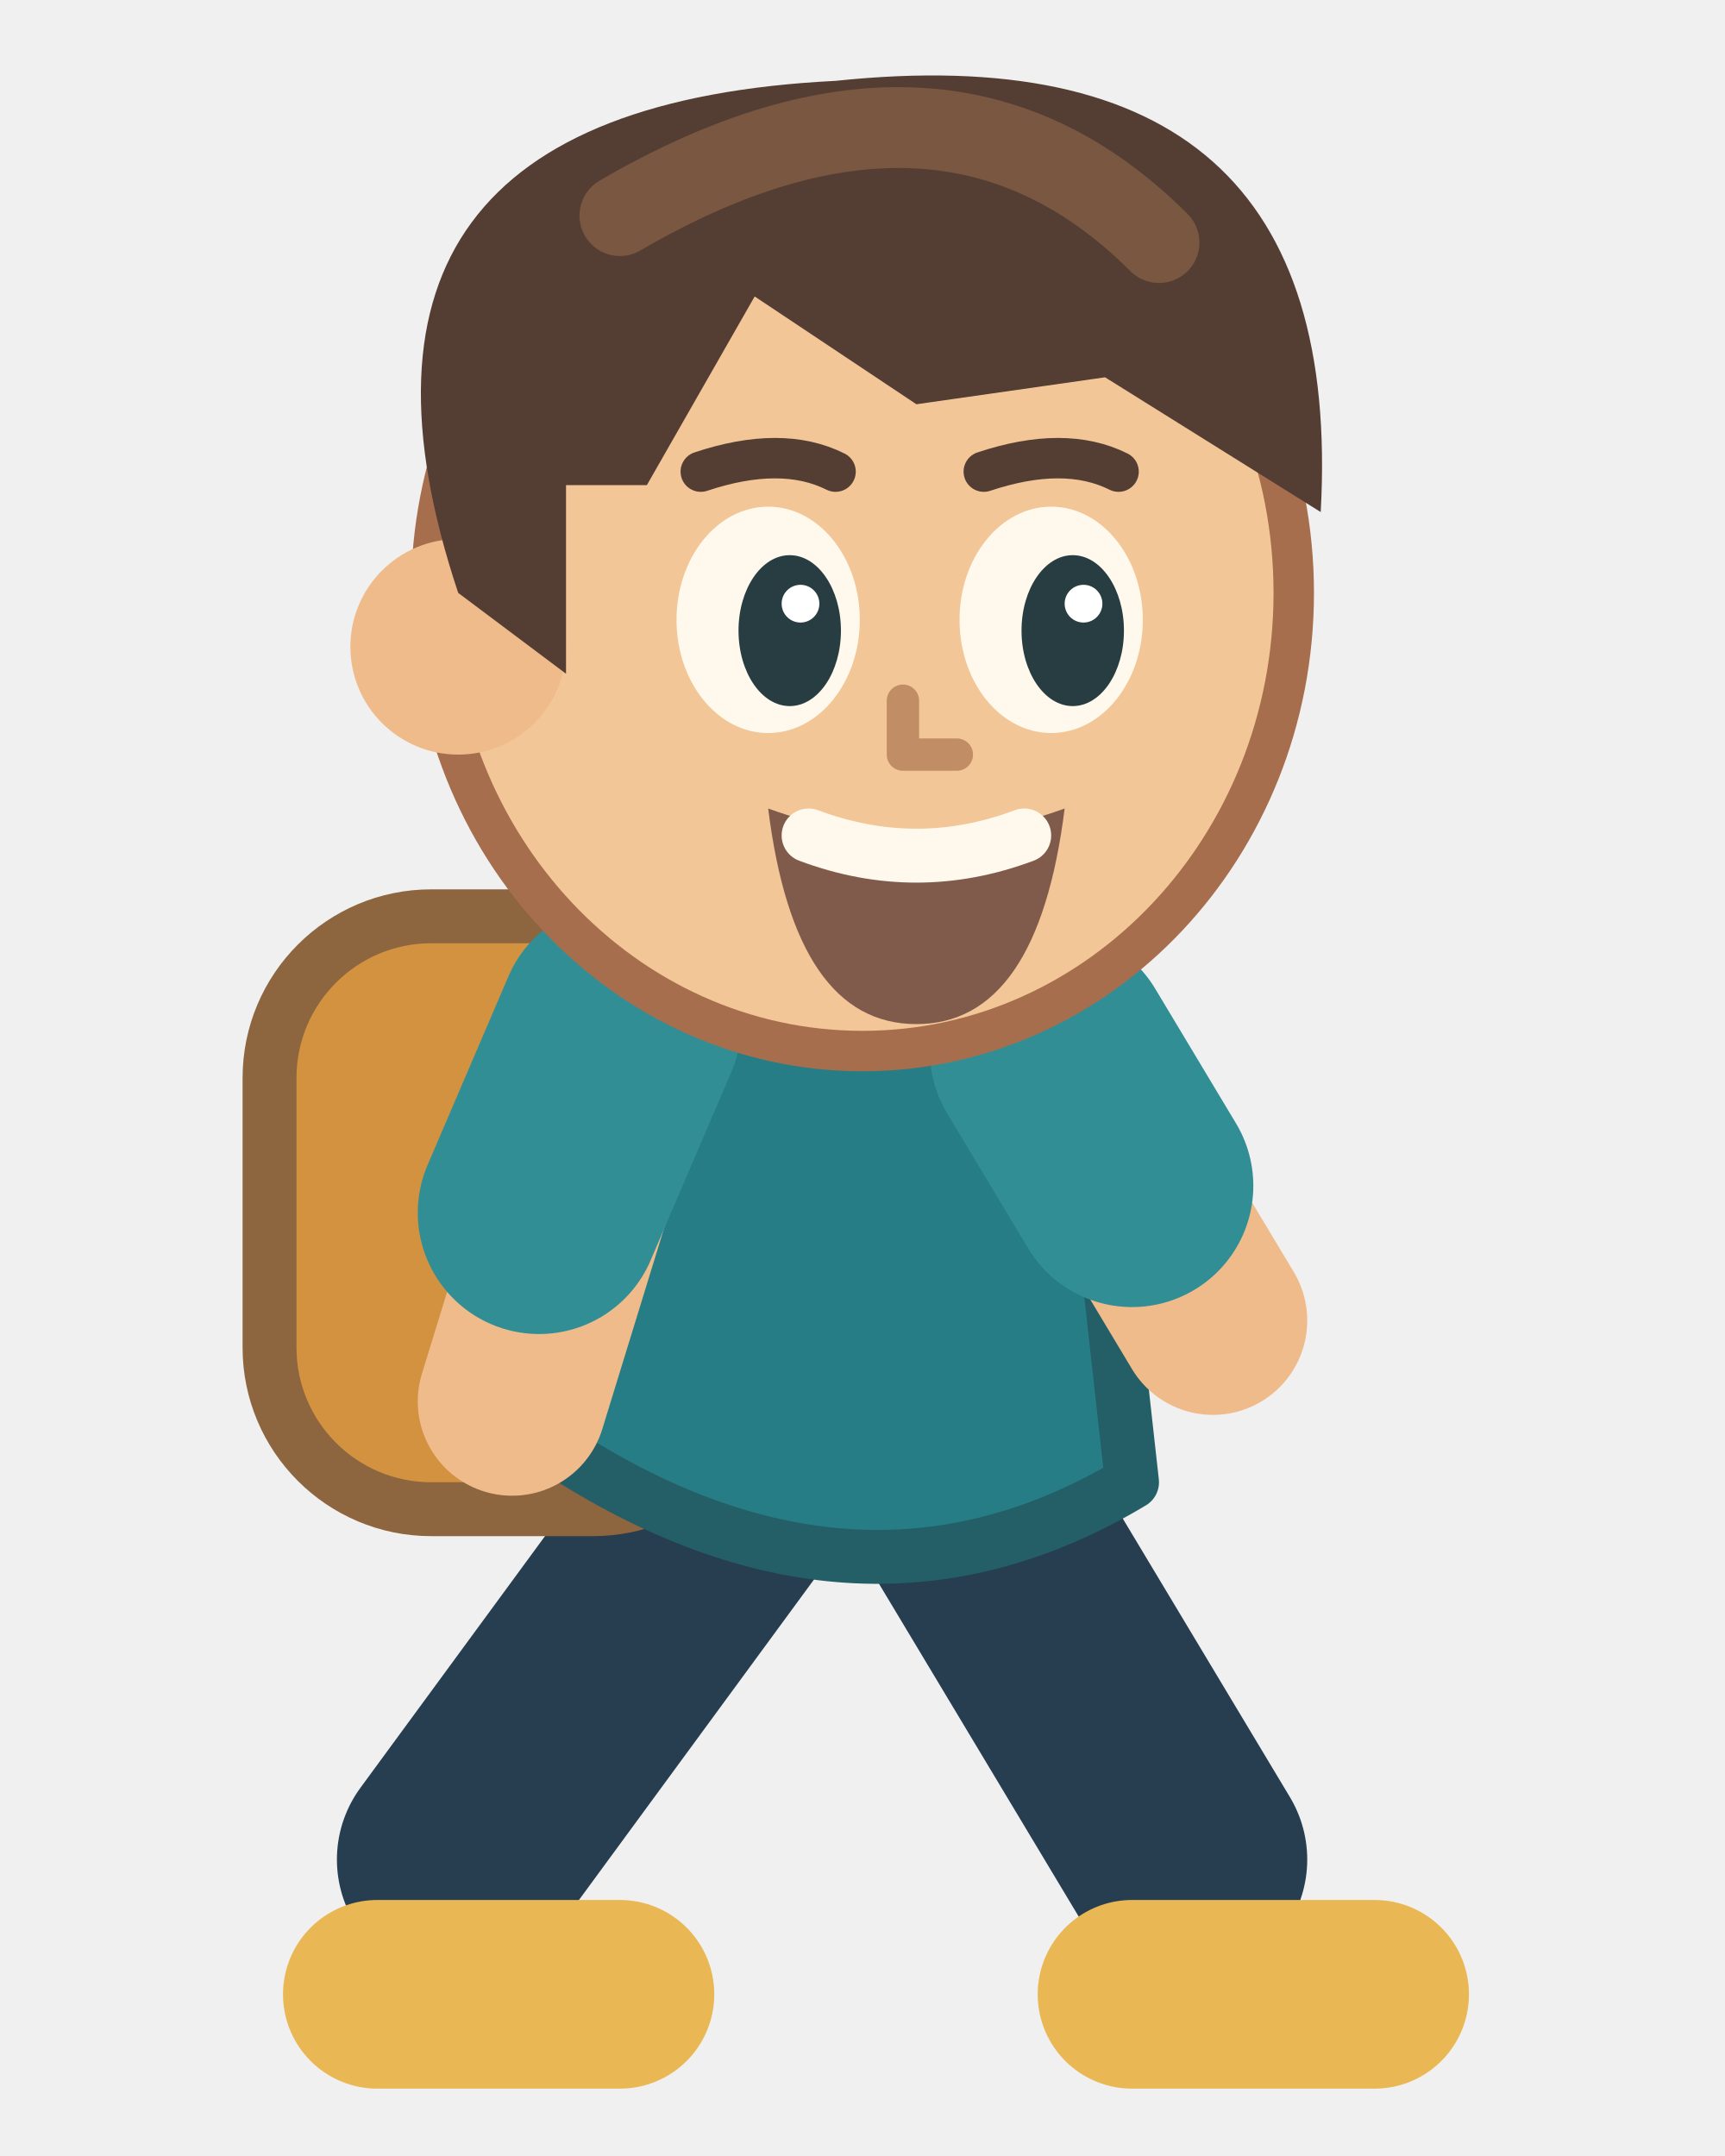
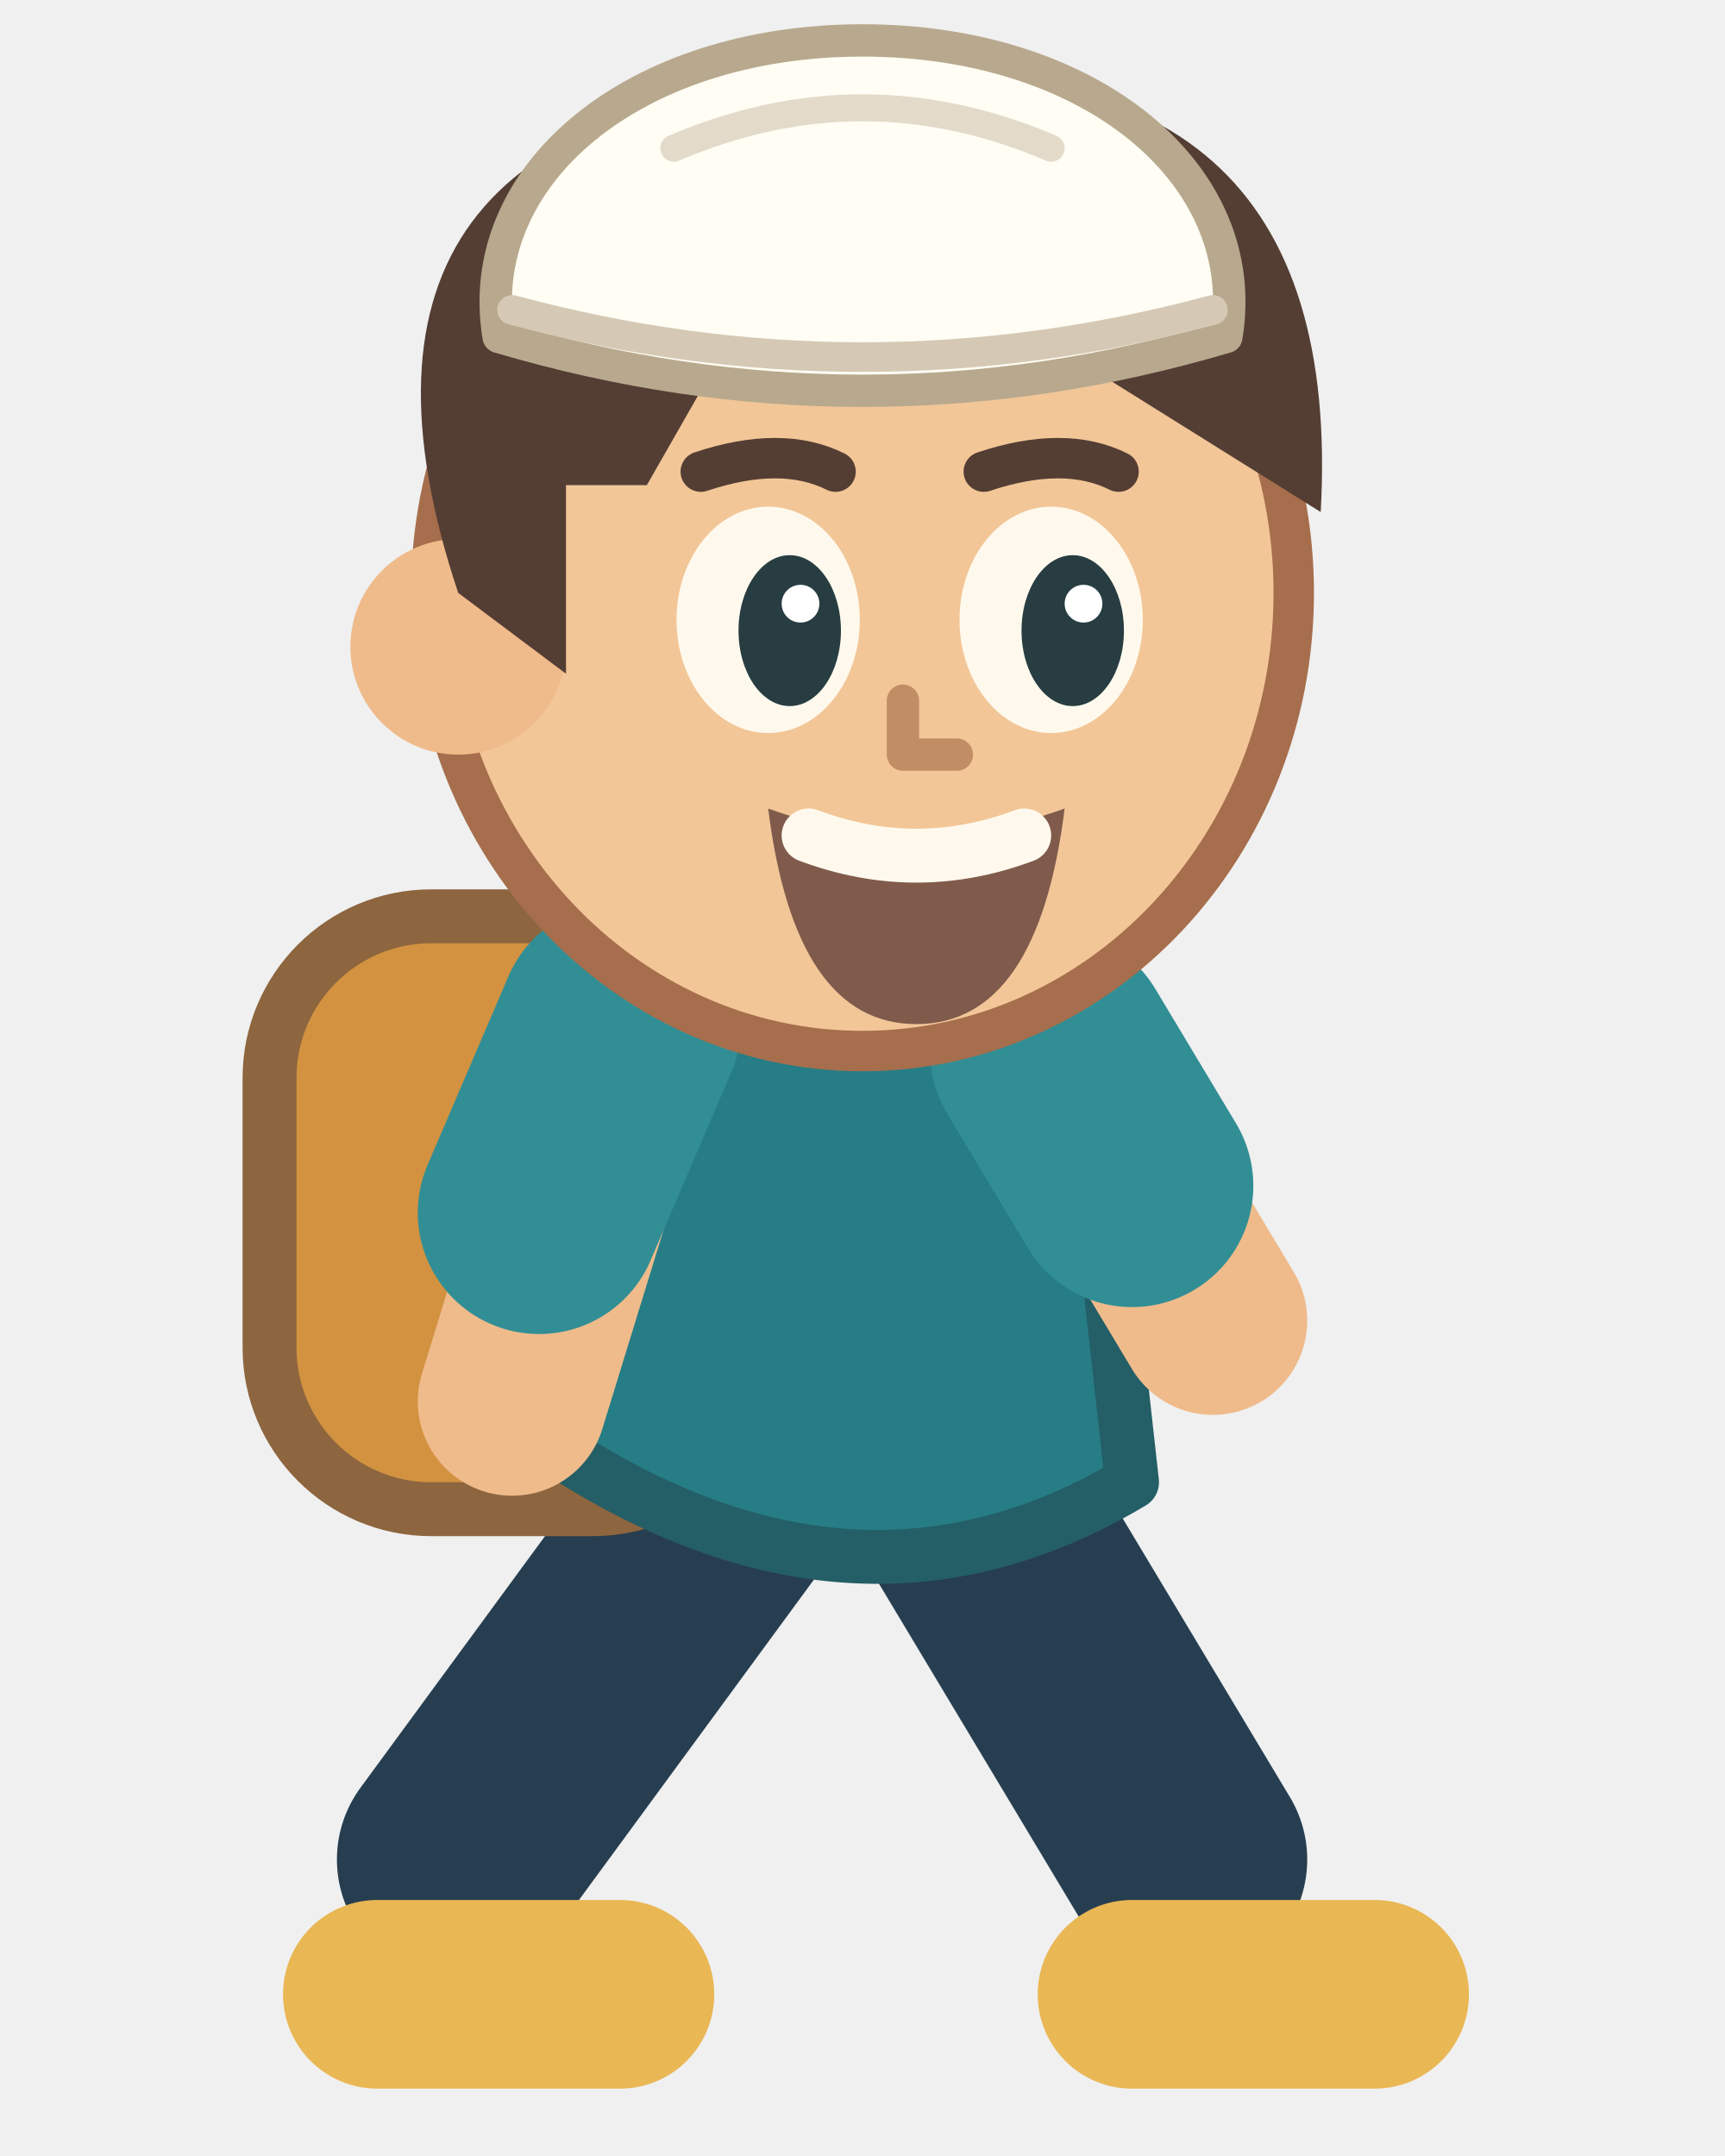
<svg xmlns="http://www.w3.org/2000/svg" width="64" height="80" viewBox="0 0 64 80">
  <g transform="translate(0 0)" stroke-linecap="round" stroke-linejoin="round">
    <path d="M28 54 L17 69 M35 54 L44 69" stroke="#263e50" stroke-width="9" />
    <path d="M14 74h9 M42 74h9" stroke="#e9b754" stroke-width="7" />
    <g transform="translate(0 0)">
      <rect x="10" y="34" width="18" height="22" rx="6" fill="#d29240" stroke="#8d653e" stroke-width="2" />
      <path d="M24 36Q32 32 40 37L42 55Q32 61 21 54Z" fill="#267d85" stroke="#245e66" stroke-width="2" />
      <path d="M23 39L19 52" stroke="#efbb8b" stroke-width="7" />
      <path d="M23 38L20 45" stroke="#328e95" stroke-width="9" />
      <path d="M39 39L45 49" stroke="#efbb8b" stroke-width="7" />
      <path d="M39 39L42 44" stroke="#328e95" stroke-width="9" />
      <rect x="28" y="28" width="10" height="10" rx="4" fill="#e6a777" />
      <ellipse cx="32" cy="22" rx="16" ry="17" fill="#f2c697" stroke="#a66e4c" stroke-width="1.5" />
      <circle cx="17" cy="24" r="4" fill="#efbb8b" />
      <path d="M17 22Q11 4 31 3Q50 1 49 19L41 14L34 15L28 11L24 18L21 18L21 25Z" fill="#543e34" />
      <path d="M23 8Q35 1 43 9" fill="none" stroke="#7a5740" stroke-width="3" />
      <ellipse cx="28.5" cy="23" rx="3.4" ry="4.2" fill="#fff9ed" />
      <ellipse cx="39" cy="23" rx="3.4" ry="4.2" fill="#fff9ed" />
      <ellipse cx="29.3" cy="23.4" rx="1.9" ry="2.8" fill="#273d42" />
      <ellipse cx="39.8" cy="23.4" rx="1.9" ry="2.8" fill="#273d42" />
      <circle cx="29.7" cy="22.4" r="0.7" fill="#fff" />
      <circle cx="40.2" cy="22.4" r="0.7" fill="#fff" />
      <path d="M26 17.5q3-1 5 0 M36.5 17.5q3-1 5 0" fill="none" stroke="#543e34" stroke-width="1.5" />
      <path d="M33.5 26v2h2" fill="none" stroke="#c18d65" stroke-width="1.2" />
      <path d="M28.5 30q5.5 2 11 0q-1 8-5.5 8q-4.5 0-5.5-8Z" fill="#805b4c" />
      <path d="M30 31q4 1.5 8 0" fill="none" stroke="#fff9ed" stroke-width="2" />
+       <path d="M18.5 12.5 C17.5 6.5 23.5 1.5 32 1.5 C40.5 1.5 46.5 6.5 45.5 12.5 Q32 16.5 18.5 12.5Z" fill="#fffdf4" stroke="#b8a98e" stroke-width="1.2" />
+       <path d="M19 11.5 Q32 15 45 11.5" fill="none" stroke="#d5c9b5" stroke-width="1.1" />
+       <path d="M25 5.5 Q32 2.5 39 5.5" fill="none" stroke="#e3dac9" stroke-width="1" />
    </g>
  </g>
</svg>
